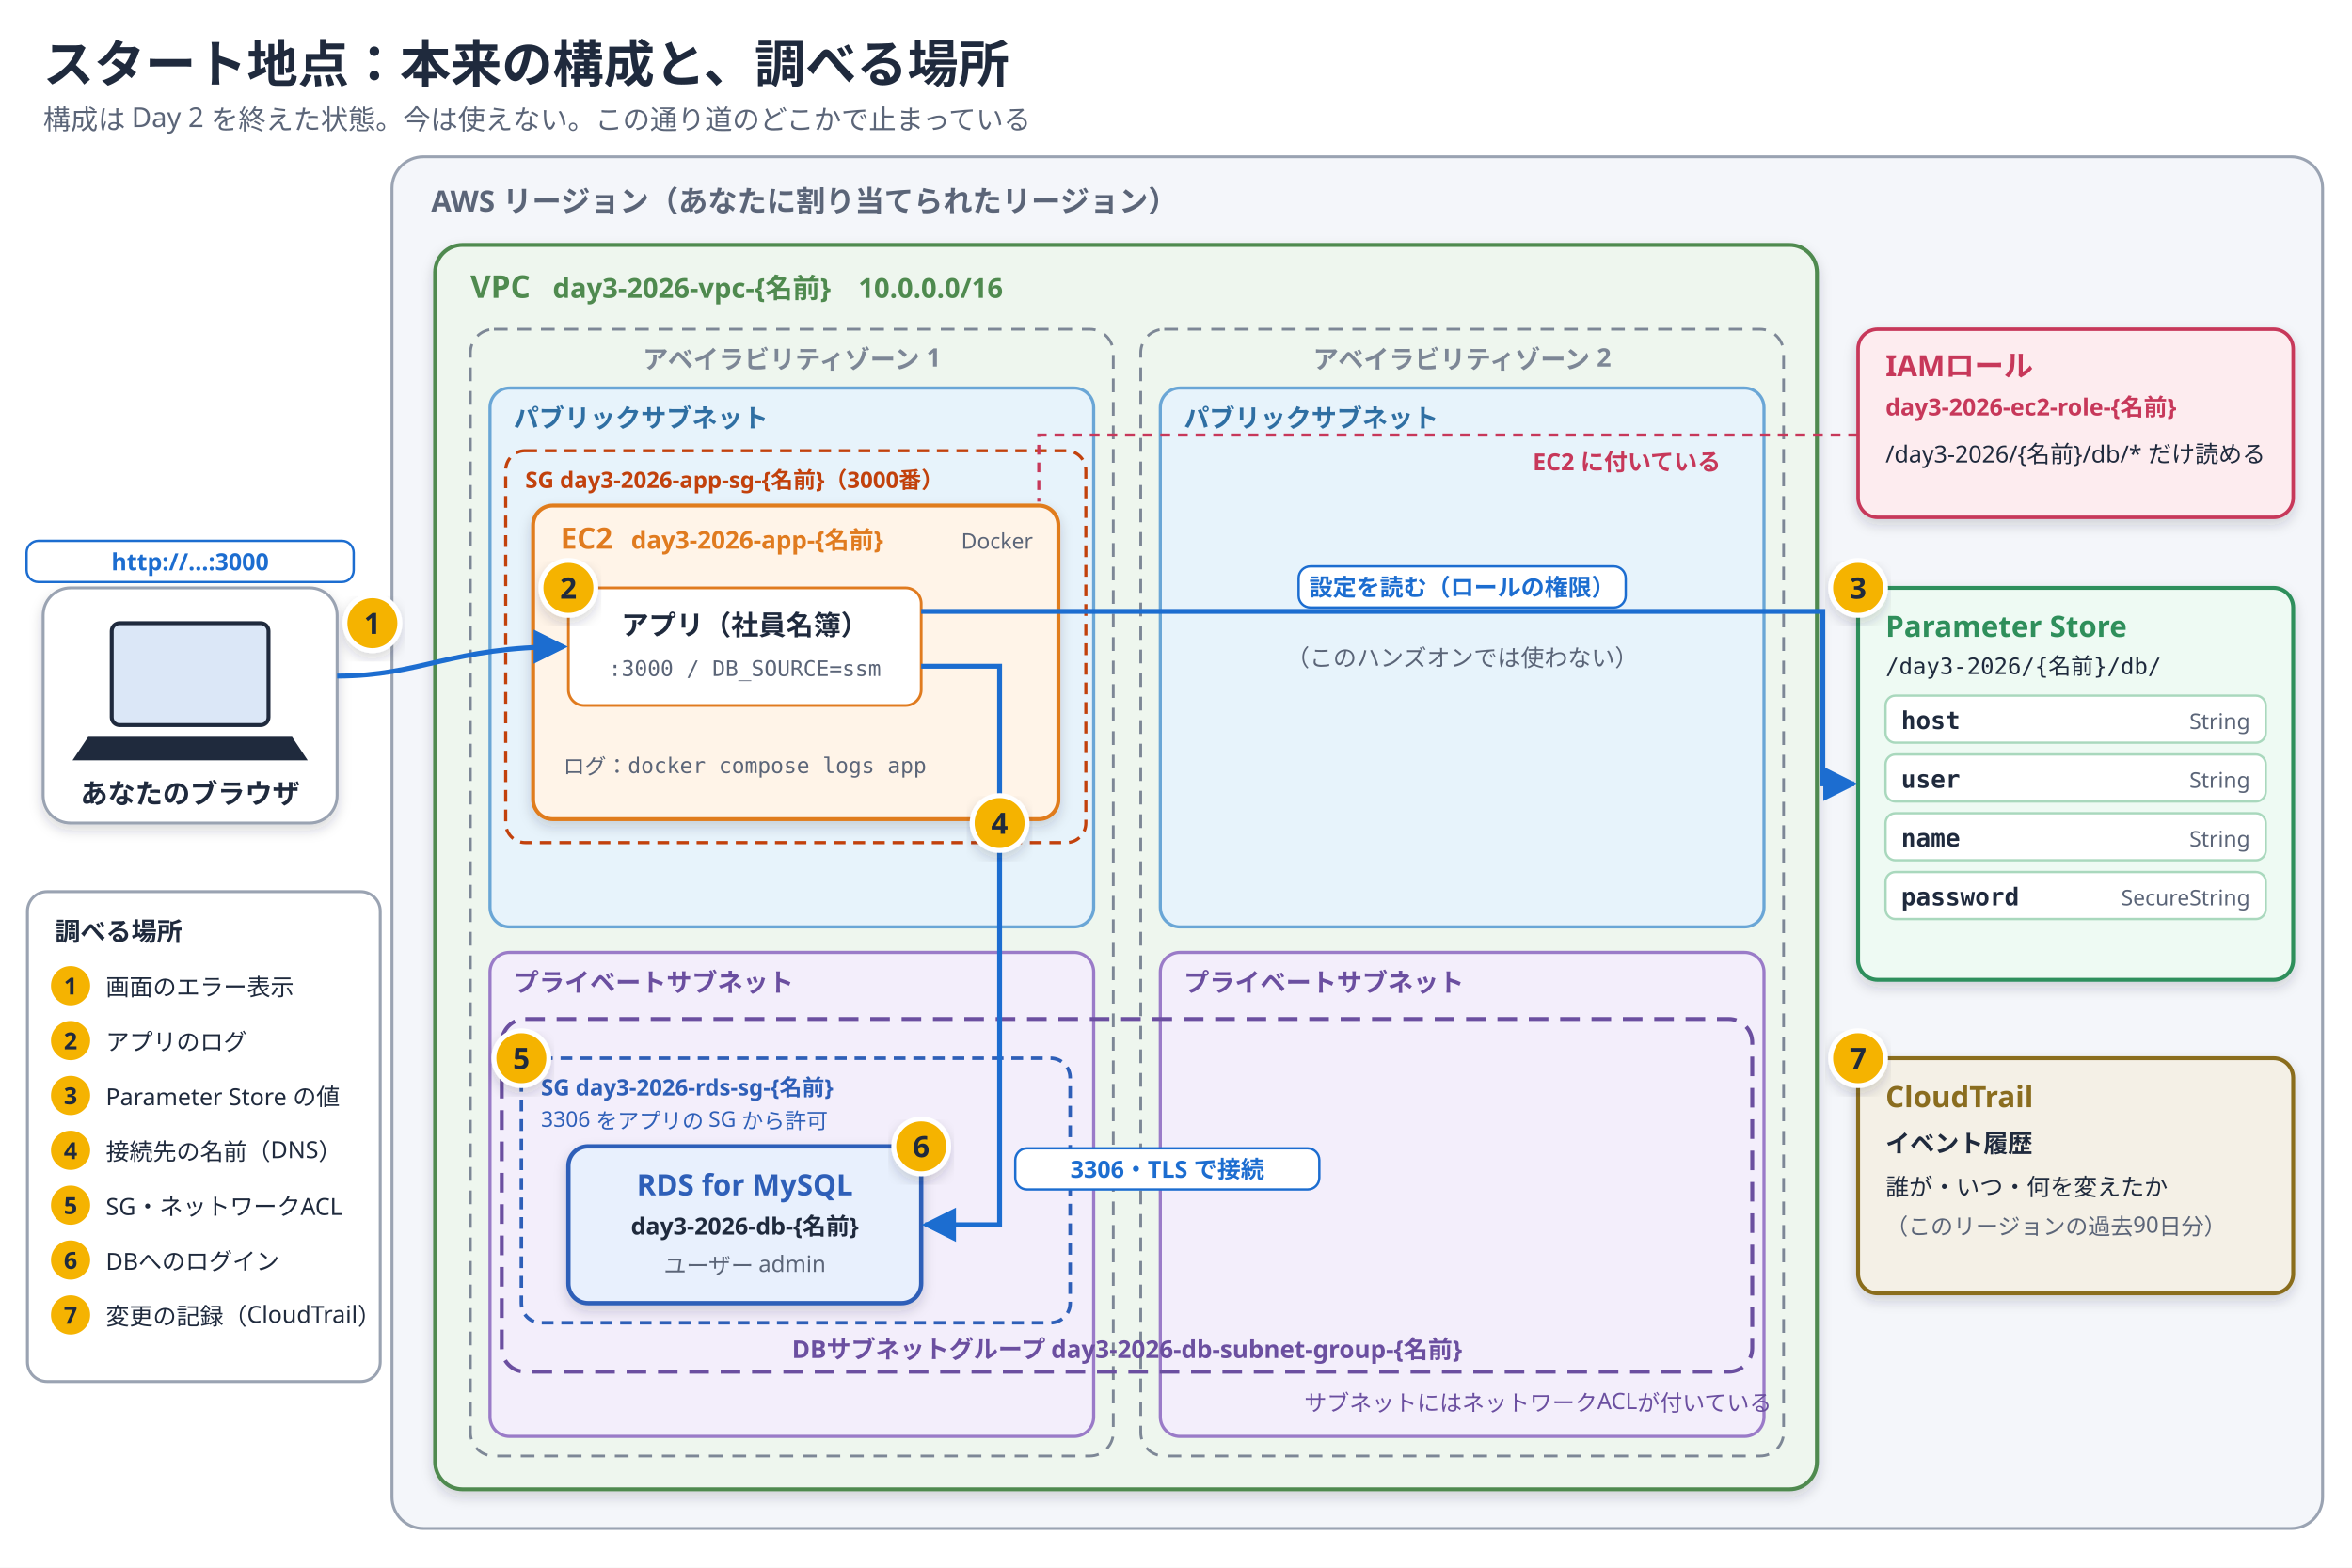
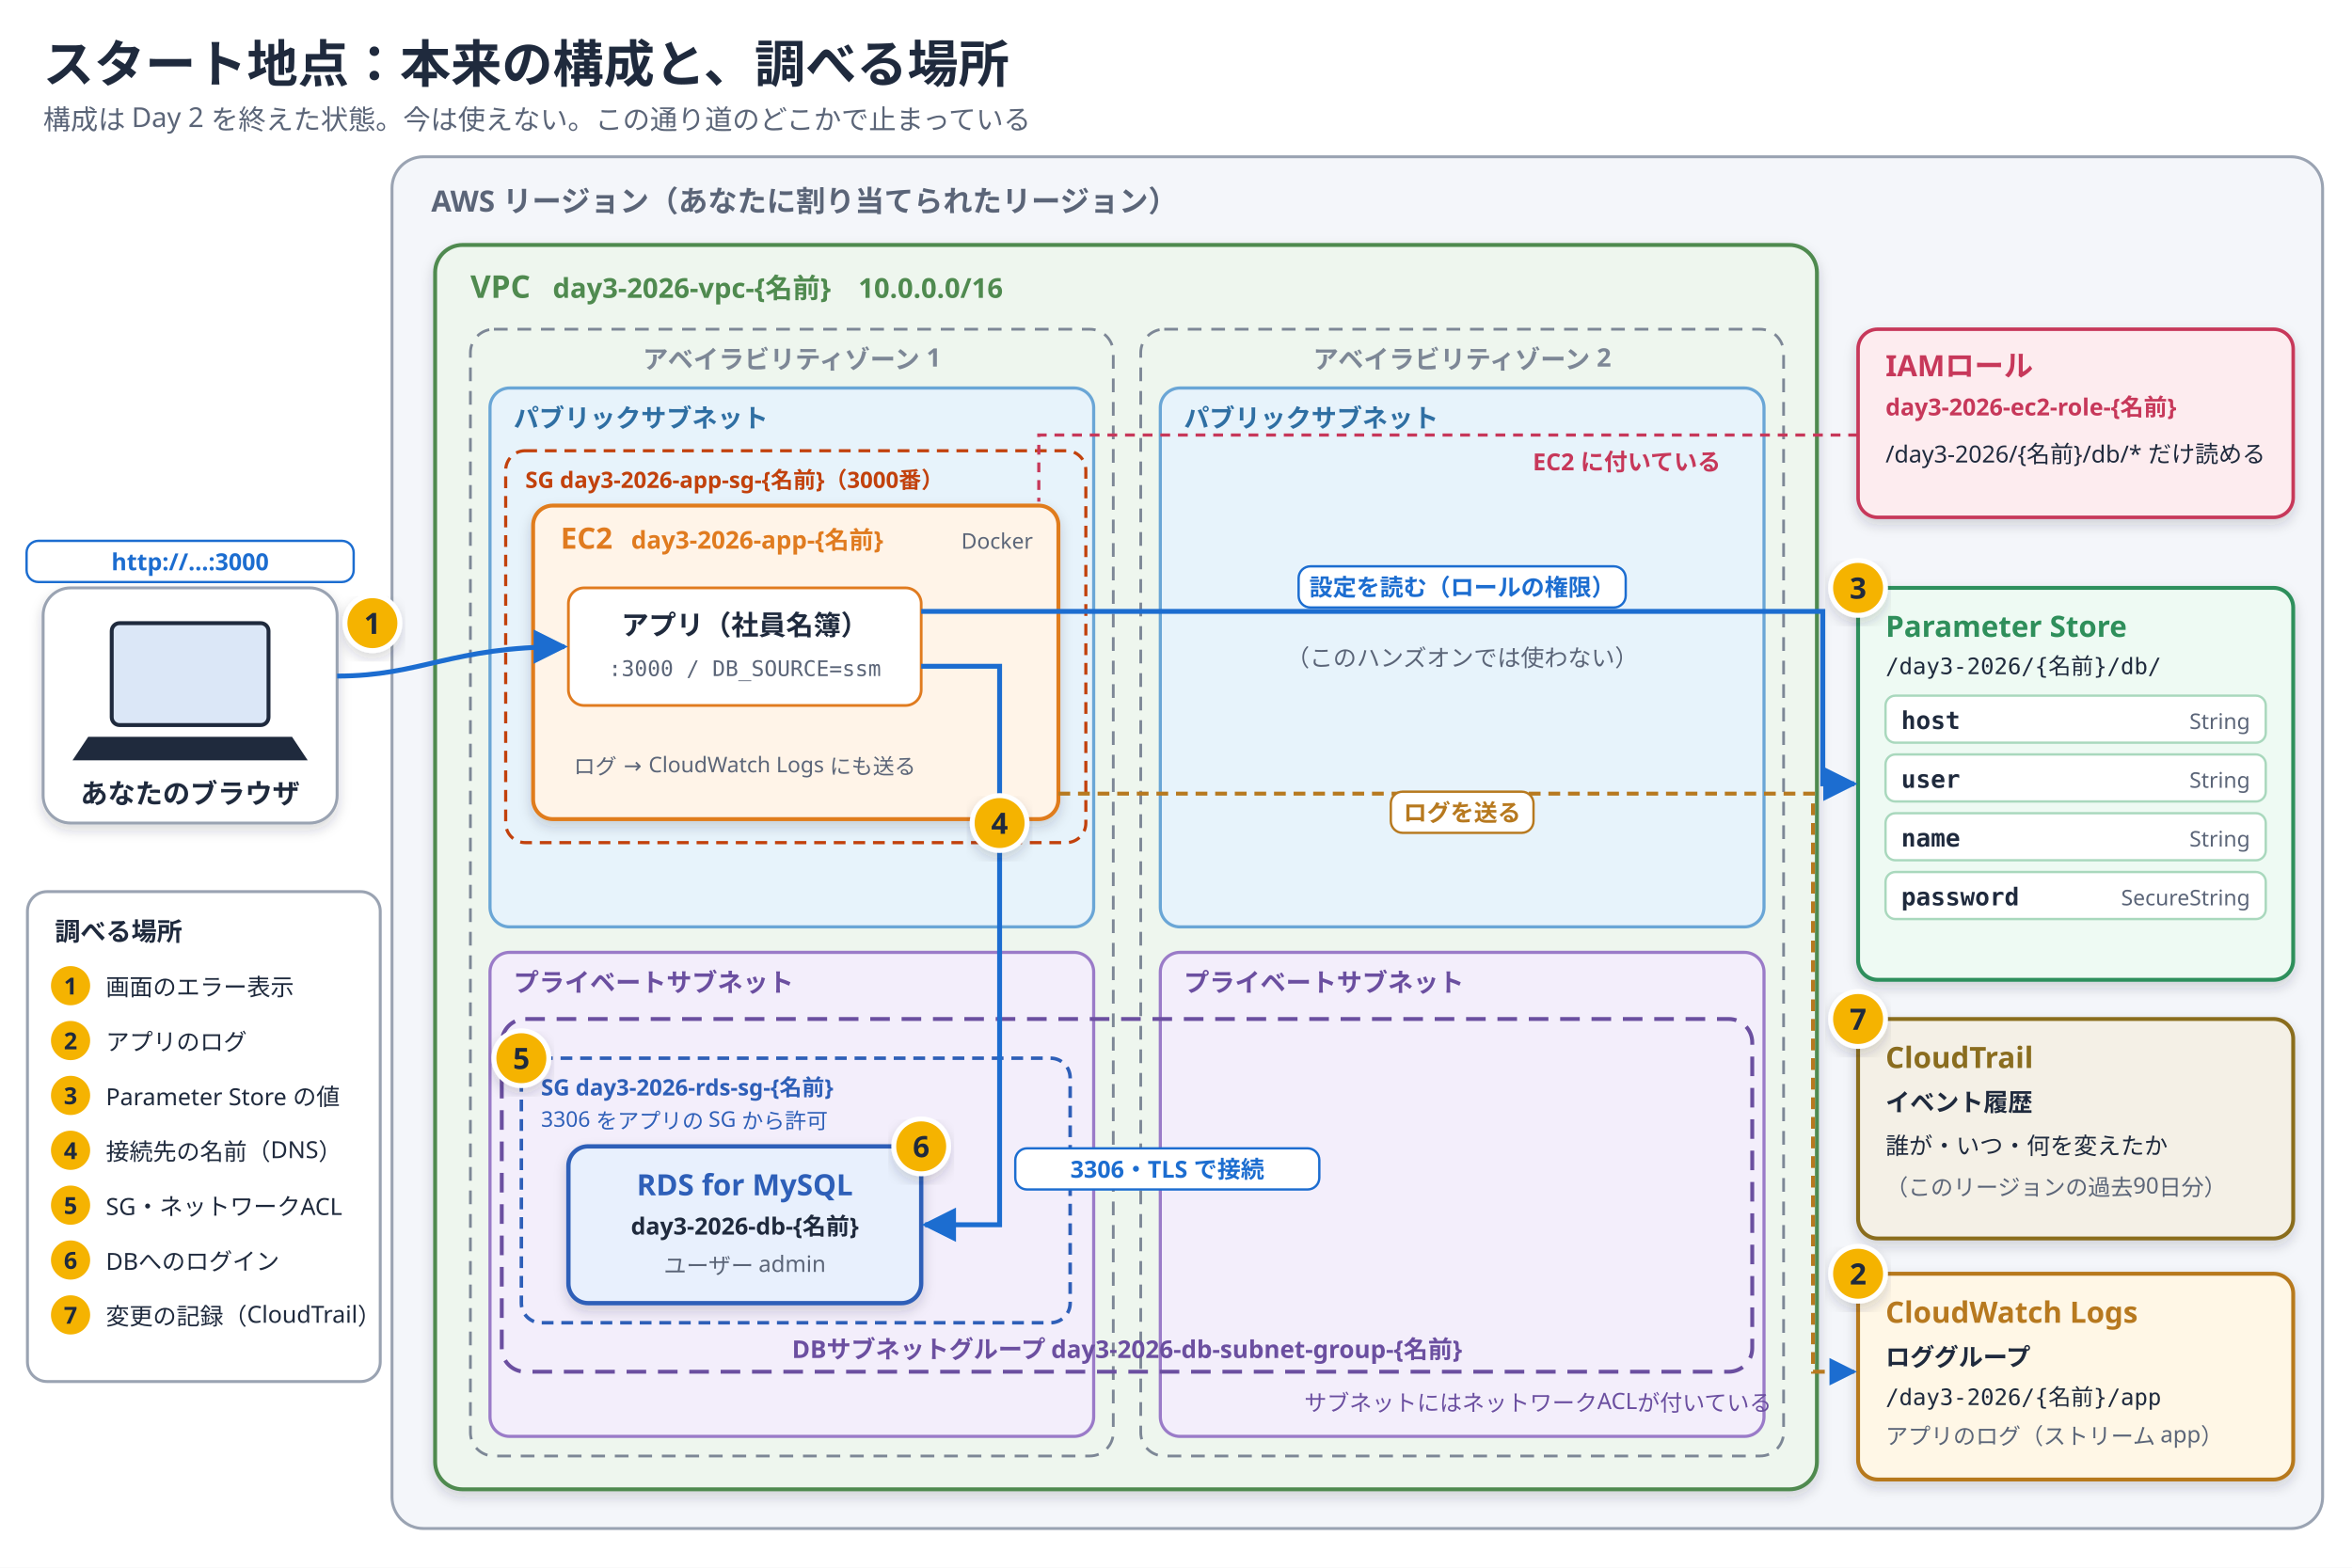
<svg xmlns="http://www.w3.org/2000/svg" viewBox="0 0 1200 800" width="1200" height="800" role="img" aria-label="スタート地点：本来の構成と、調べる場所">
  <defs>
    <filter id="shadow" x="-10%" y="-10%" width="120%" height="130%">
      <feDropShadow dx="0" dy="3" stdDeviation="3" flood-color="#1f2a3d" flood-opacity="0.18" />
    </filter>
    <marker id="arrow-flow" viewBox="0 0 10 10" refX="9" refY="5" markerWidth="7" markerHeight="7" orient="auto-start-reverse">
      <path d="M0,0 L10,5 L0,10 z" fill="#1c6dd0" />
    </marker>
  </defs>
  <rect width="1200" height="800" fill="#ffffff" />
  <text x="22" y="42" font-size="26" font-weight="800" fill="#1f2a3d" text-anchor="start" font-family="'Hiragino Sans','Noto Sans JP','Yu Gothic','Meiryo',sans-serif">スタート地点：本来の構成と、調べる場所</text>
  <text x="22" y="66" font-size="14" font-weight="400" fill="#5b6578" text-anchor="start" font-family="'Hiragino Sans','Noto Sans JP','Yu Gothic','Meiryo',sans-serif">構成は Day 2 を終えた状態。今は使えない。この通り道のどこかで止まっている</text>
  <rect x="200" y="80" width="985" height="700" rx="16" fill="#f4f6fa" stroke="#9aa3b2" stroke-width="1.5" />
  <text x="220" y="108" font-size="15" font-weight="700" fill="#5b6578" text-anchor="start" font-family="'Hiragino Sans','Noto Sans JP','Yu Gothic','Meiryo',sans-serif">AWS リージョン（あなたに割り当てられたリージョン）</text>
  <rect x="222" y="125" width="705" height="635" rx="14" fill="#eef6ee" stroke="#4f8a4f" stroke-width="2" filter="url(#shadow)" />
  <text x="240" y="152" font-size="16" font-weight="800" fill="#4f8a4f" text-anchor="start" font-family="'Hiragino Sans','Noto Sans JP','Yu Gothic','Meiryo',sans-serif">VPC</text>
  <text x="282" y="152" font-size="14" font-weight="600" fill="#4f8a4f" text-anchor="start" font-family="'Hiragino Sans','Noto Sans JP','Yu Gothic','Meiryo',sans-serif">day3-2026-vpc-{名前}　10.0.0.0/16</text>
  <rect x="240" y="168" width="328" height="575" rx="12" fill="none" stroke="#7d8796" stroke-width="1.4" stroke-dasharray="7 5" />
  <text x="404" y="188" font-size="13" font-weight="700" fill="#7d8796" text-anchor="middle" font-family="'Hiragino Sans','Noto Sans JP','Yu Gothic','Meiryo',sans-serif">アベイラビリティゾーン 1</text>
  <rect x="250" y="198" width="308" height="275" rx="10" fill="#e7f3fb" stroke="#6aa6d6" stroke-width="1.6" />
  <text x="262" y="218" font-size="13" font-weight="700" fill="#2f6fa3" text-anchor="start" font-family="'Hiragino Sans','Noto Sans JP','Yu Gothic','Meiryo',sans-serif">パブリックサブネット</text>
  <rect x="250" y="486" width="308" height="247" rx="10" fill="#f3eefb" stroke="#9a7bc8" stroke-width="1.6" />
  <text x="262" y="506" font-size="13" font-weight="700" fill="#6b4fa0" text-anchor="start" font-family="'Hiragino Sans','Noto Sans JP','Yu Gothic','Meiryo',sans-serif">プライベートサブネット</text>
  <rect x="582" y="168" width="328" height="575" rx="12" fill="none" stroke="#7d8796" stroke-width="1.4" stroke-dasharray="7 5" />
  <text x="746" y="188" font-size="13" font-weight="700" fill="#7d8796" text-anchor="middle" font-family="'Hiragino Sans','Noto Sans JP','Yu Gothic','Meiryo',sans-serif">アベイラビリティゾーン 2</text>
  <rect x="592" y="198" width="308" height="275" rx="10" fill="#e7f3fb" stroke="#6aa6d6" stroke-width="1.6" />
  <text x="604" y="218" font-size="13" font-weight="700" fill="#2f6fa3" text-anchor="start" font-family="'Hiragino Sans','Noto Sans JP','Yu Gothic','Meiryo',sans-serif">パブリックサブネット</text>
  <rect x="592" y="486" width="308" height="247" rx="10" fill="#f3eefb" stroke="#9a7bc8" stroke-width="1.6" />
  <text x="604" y="506" font-size="13" font-weight="700" fill="#6b4fa0" text-anchor="start" font-family="'Hiragino Sans','Noto Sans JP','Yu Gothic','Meiryo',sans-serif">プライベートサブネット</text>
  <text x="746" y="340" font-size="12" font-weight="400" fill="#5b6578" text-anchor="middle" font-family="'Hiragino Sans','Noto Sans JP','Yu Gothic','Meiryo',sans-serif">（このハンズオンでは使わない）</text>
  <text x="904" y="720" font-size="11.5" font-weight="400" fill="#6b4fa0" text-anchor="end" font-family="'Hiragino Sans','Noto Sans JP','Yu Gothic','Meiryo',sans-serif">サブネットにはネットワークACLが付いている</text>
  <rect x="258" y="230" width="296" height="200" rx="10" fill="none" stroke="#c2410c" stroke-width="1.6" stroke-dasharray="6 4" />
  <text x="268" y="249" font-size="11.5" font-weight="700" fill="#c2410c" text-anchor="start" font-family="'Hiragino Sans','Noto Sans JP','Yu Gothic','Meiryo',sans-serif">SG day3-2026-app-sg-{名前}（3000番）</text>
  <rect x="272" y="258" width="268" height="160" rx="10" fill="#fff4e8" stroke="#e07b1f" stroke-width="2" filter="url(#shadow)" />
  <text x="286" y="280" font-size="15" font-weight="800" fill="#e07b1f" text-anchor="start" font-family="'Hiragino Sans','Noto Sans JP','Yu Gothic','Meiryo',sans-serif">EC2</text>
  <text x="322" y="280" font-size="12.5" font-weight="600" fill="#e07b1f" text-anchor="start" font-family="'Hiragino Sans','Noto Sans JP','Yu Gothic','Meiryo',sans-serif">day3-2026-app-{名前}</text>
  <text x="527" y="280" font-size="11" font-weight="400" fill="#5b6578" text-anchor="end" font-family="'Hiragino Sans','Noto Sans JP','Yu Gothic','Meiryo',sans-serif">Docker</text>
  <rect x="290" y="300" width="180" height="60" rx="8" fill="#fff" stroke="#e07b1f" stroke-width="1.4" />
  <text x="380" y="324" font-size="14" font-weight="700" fill="#1f2a3d" text-anchor="middle" font-family="'Hiragino Sans','Noto Sans JP','Yu Gothic','Meiryo',sans-serif">アプリ（社員名簿）</text>
  <text x="380" y="345" font-size="11" font-weight="400" fill="#5b6578" text-anchor="middle" font-family="ui-monospace,'SFMono-Regular',Menlo,Consolas,monospace">:3000 / DB_SOURCE=ssm</text>
-   <text x="380" y="395" font-size="11" font-weight="400" fill="#5b6578" text-anchor="middle" font-family="ui-monospace,'SFMono-Regular',Menlo,Consolas,monospace">ログ：docker compose logs app</text>
+   <text x="380" y="395" font-size="11" font-weight="400" fill="#5b6578" text-anchor="middle" font-family="'Hiragino Sans','Noto Sans JP','Yu Gothic','Meiryo',sans-serif">ログ → CloudWatch Logs にも送る</text>
  <rect x="256" y="520" width="638" height="180" rx="12" fill="none" stroke="#6b4fa0" stroke-width="2" stroke-dasharray="10 6" />
  <text x="575" y="693" font-size="12.5" font-weight="700" fill="#6b4fa0" text-anchor="middle" font-family="'Hiragino Sans','Noto Sans JP','Yu Gothic','Meiryo',sans-serif">DBサブネットグループ day3-2026-db-subnet-group-{名前}</text>
  <rect x="266" y="540" width="280" height="135" rx="10" fill="none" stroke="#2e5fb8" stroke-width="1.8" stroke-dasharray="6 4" />
  <text x="276" y="559" font-size="11.5" font-weight="700" fill="#2e5fb8" text-anchor="start" font-family="'Hiragino Sans','Noto Sans JP','Yu Gothic','Meiryo',sans-serif">SG day3-2026-rds-sg-{名前}</text>
  <text x="276" y="575" font-size="11" font-weight="400" fill="#2e5fb8" text-anchor="start" font-family="'Hiragino Sans','Noto Sans JP','Yu Gothic','Meiryo',sans-serif">3306 をアプリの SG から許可</text>
  <rect x="290" y="585" width="180" height="80" rx="10" fill="#e8f0fd" stroke="#2e5fb8" stroke-width="2.2" filter="url(#shadow)" />
  <text x="380" y="610" font-size="15" font-weight="800" fill="#2e5fb8" text-anchor="middle" font-family="'Hiragino Sans','Noto Sans JP','Yu Gothic','Meiryo',sans-serif">RDS for MySQL</text>
  <text x="380" y="630" font-size="12" font-weight="600" fill="#1f2a3d" text-anchor="middle" font-family="'Hiragino Sans','Noto Sans JP','Yu Gothic','Meiryo',sans-serif">day3-2026-db-{名前}</text>
  <text x="380" y="650" font-size="11.5" font-weight="400" fill="#5b6578" text-anchor="middle" font-family="'Hiragino Sans','Noto Sans JP','Yu Gothic','Meiryo',sans-serif">ユーザー admin</text>
  <rect x="948" y="168" width="222" height="96" rx="10" fill="#fdecef" stroke="#c7385a" stroke-width="1.8" filter="url(#shadow)" />
  <text x="962" y="192" font-size="15" font-weight="800" fill="#c7385a" text-anchor="start" font-family="'Hiragino Sans','Noto Sans JP','Yu Gothic','Meiryo',sans-serif">IAMロール</text>
  <text x="962" y="212" font-size="12" font-weight="600" fill="#c7385a" text-anchor="start" font-family="'Hiragino Sans','Noto Sans JP','Yu Gothic','Meiryo',sans-serif">day3-2026-ec2-role-{名前}</text>
  <text x="962" y="236" font-size="12" font-weight="400" fill="#1f2a3d" text-anchor="start" font-family="'Hiragino Sans','Noto Sans JP','Yu Gothic','Meiryo',sans-serif">/day3-2026/{名前}/db/* だけ読める</text>
  <path d="M948 222 H530 V256" fill="none" stroke="#c7385a" stroke-width="1.6" stroke-dasharray="5 4" />
  <text x="830" y="240" font-size="12" font-weight="700" fill="#c7385a" text-anchor="middle" font-family="'Hiragino Sans','Noto Sans JP','Yu Gothic','Meiryo',sans-serif">EC2 に付いている</text>
  <rect x="948" y="300" width="222" height="200" rx="10" fill="#eefaf3" stroke="#2f8f5b" stroke-width="2" filter="url(#shadow)" />
  <text x="962" y="325" font-size="15" font-weight="800" fill="#2f8f5b" text-anchor="start" font-family="'Hiragino Sans','Noto Sans JP','Yu Gothic','Meiryo',sans-serif">Parameter Store</text>
  <text x="962" y="344" font-size="11.5" font-weight="400" fill="#1f2a3d" text-anchor="start" font-family="ui-monospace,'SFMono-Regular',Menlo,Consolas,monospace">/day3-2026/{名前}/db/</text>
  <rect x="962" y="355" width="194" height="24" rx="5" fill="#fff" stroke="#a9d8bd" stroke-width="1.2" />
  <text x="970" y="372" font-size="12.5" font-weight="700" fill="#1f2a3d" text-anchor="start" font-family="ui-monospace,'SFMono-Regular',Menlo,Consolas,monospace">host</text>
  <text x="1148" y="372" font-size="11" font-weight="400" fill="#5b6578" text-anchor="end" font-family="'Hiragino Sans','Noto Sans JP','Yu Gothic','Meiryo',sans-serif">String</text>
  <rect x="962" y="385" width="194" height="24" rx="5" fill="#fff" stroke="#a9d8bd" stroke-width="1.2" />
  <text x="970" y="402" font-size="12.5" font-weight="700" fill="#1f2a3d" text-anchor="start" font-family="ui-monospace,'SFMono-Regular',Menlo,Consolas,monospace">user</text>
  <text x="1148" y="402" font-size="11" font-weight="400" fill="#5b6578" text-anchor="end" font-family="'Hiragino Sans','Noto Sans JP','Yu Gothic','Meiryo',sans-serif">String</text>
  <rect x="962" y="415" width="194" height="24" rx="5" fill="#fff" stroke="#a9d8bd" stroke-width="1.2" />
  <text x="970" y="432" font-size="12.5" font-weight="700" fill="#1f2a3d" text-anchor="start" font-family="ui-monospace,'SFMono-Regular',Menlo,Consolas,monospace">name</text>
  <text x="1148" y="432" font-size="11" font-weight="400" fill="#5b6578" text-anchor="end" font-family="'Hiragino Sans','Noto Sans JP','Yu Gothic','Meiryo',sans-serif">String</text>
  <rect x="962" y="445" width="194" height="24" rx="5" fill="#fff" stroke="#a9d8bd" stroke-width="1.2" />
  <text x="970" y="462" font-size="12.5" font-weight="700" fill="#1f2a3d" text-anchor="start" font-family="ui-monospace,'SFMono-Regular',Menlo,Consolas,monospace">password</text>
  <text x="1148" y="462" font-size="11" font-weight="400" fill="#5b6578" text-anchor="end" font-family="'Hiragino Sans','Noto Sans JP','Yu Gothic','Meiryo',sans-serif">SecureString</text>
-   <rect x="948" y="540" width="222" height="120" rx="10" fill="#f4f0e6" stroke="#8a6d1f" stroke-width="2" filter="url(#shadow)" />
-   <text x="962" y="565" font-size="15" font-weight="800" fill="#8a6d1f" text-anchor="start" font-family="'Hiragino Sans','Noto Sans JP','Yu Gothic','Meiryo',sans-serif">CloudTrail</text>
-   <text x="962" y="588" font-size="12.5" font-weight="700" fill="#1f2a3d" text-anchor="start" font-family="'Hiragino Sans','Noto Sans JP','Yu Gothic','Meiryo',sans-serif">イベント履歴</text>
-   <text x="962" y="610" font-size="12" font-weight="400" fill="#1f2a3d" text-anchor="start" font-family="'Hiragino Sans','Noto Sans JP','Yu Gothic','Meiryo',sans-serif">誰が・いつ・何を変えたか</text>
-   <text x="962" y="630" font-size="11.5" font-weight="400" fill="#5b6578" text-anchor="start" font-family="'Hiragino Sans','Noto Sans JP','Yu Gothic','Meiryo',sans-serif">（このリージョンの過去90日分）</text>
+   <rect x="948" y="520" width="222" height="112" rx="10" fill="#f4f0e6" stroke="#8a6d1f" stroke-width="2" filter="url(#shadow)" />
+   <text x="962" y="545" font-size="15" font-weight="800" fill="#8a6d1f" text-anchor="start" font-family="'Hiragino Sans','Noto Sans JP','Yu Gothic','Meiryo',sans-serif">CloudTrail</text>
+   <text x="962" y="567" font-size="12.5" font-weight="700" fill="#1f2a3d" text-anchor="start" font-family="'Hiragino Sans','Noto Sans JP','Yu Gothic','Meiryo',sans-serif">イベント履歴</text>
+   <text x="962" y="589" font-size="12" font-weight="400" fill="#1f2a3d" text-anchor="start" font-family="'Hiragino Sans','Noto Sans JP','Yu Gothic','Meiryo',sans-serif">誰が・いつ・何を変えたか</text>
+   <text x="962" y="610" font-size="11.5" font-weight="400" fill="#5b6578" text-anchor="start" font-family="'Hiragino Sans','Noto Sans JP','Yu Gothic','Meiryo',sans-serif">（このリージョンの過去90日分）</text>
  <rect x="22" y="300" width="150" height="120" rx="14" fill="#fff" stroke="#9aa3b2" stroke-width="1.5" filter="url(#shadow)" />
  <rect x="57" y="318" width="80" height="52" rx="4" fill="#dbe7f7" stroke="#1f2a3d" stroke-width="2" />
  <path d="M45 376 H149 L157 388 H37 Z" fill="#1f2a3d" />
  <text x="97" y="410" font-size="14" font-weight="700" fill="#1f2a3d" text-anchor="middle" font-family="'Hiragino Sans','Noto Sans JP','Yu Gothic','Meiryo',sans-serif">あなたのブラウザ</text>
  <path d="M172 345 C 215 345, 230 330, 288 330" fill="none" stroke="#1c6dd0" stroke-width="2.5" marker-end="url(#arrow-flow)" />
  <rect x="13.56" y="276" width="166.88" height="21" rx="6" fill="#fff" stroke="#1c6dd0" stroke-width="1.2" />
  <text x="97" y="291" font-size="12" font-weight="700" fill="#1c6dd0" text-anchor="middle" font-family="'Hiragino Sans','Noto Sans JP','Yu Gothic','Meiryo',sans-serif">http://…:3000</text>
  <path d="M470 312 H930 V400 H946" fill="none" stroke="#1c6dd0" stroke-width="2.5" marker-end="url(#arrow-flow)" />
  <rect x="662.56" y="289" width="166.88" height="21" rx="6" fill="#fff" stroke="#1c6dd0" stroke-width="1.2" />
  <text x="746" y="304" font-size="12" font-weight="700" fill="#1c6dd0" text-anchor="middle" font-family="'Hiragino Sans','Noto Sans JP','Yu Gothic','Meiryo',sans-serif">設定を読む（ロールの権限）</text>
  <path d="M470 340 H510 V625 H472" fill="none" stroke="#1c6dd0" stroke-width="2.5" marker-end="url(#arrow-flow)" />
  <rect x="518" y="586" width="155.12" height="21" rx="6" fill="#fff" stroke="#1c6dd0" stroke-width="1.2" />
  <text x="595.56" y="601" font-size="12" font-weight="700" fill="#1c6dd0" text-anchor="middle" font-family="'Hiragino Sans','Noto Sans JP','Yu Gothic','Meiryo',sans-serif">3306・TLS で接続</text>
+   <rect x="948" y="650" width="222" height="105" rx="10" fill="#fff7e6" stroke="#b7791f" stroke-width="2" filter="url(#shadow)" />
+   <text x="962" y="675" font-size="15" font-weight="800" fill="#b7791f" text-anchor="start" font-family="'Hiragino Sans','Noto Sans JP','Yu Gothic','Meiryo',sans-serif">CloudWatch Logs</text>
+   <text x="962" y="697" font-size="12.5" font-weight="700" fill="#1f2a3d" text-anchor="start" font-family="'Hiragino Sans','Noto Sans JP','Yu Gothic','Meiryo',sans-serif">ロググループ</text>
+   <text x="962" y="717" font-size="11.5" font-weight="400" fill="#1f2a3d" text-anchor="start" font-family="ui-monospace,'SFMono-Regular',Menlo,Consolas,monospace">/day3-2026/{名前}/app</text>
+   <text x="962" y="737" font-size="11.5" font-weight="400" fill="#5b6578" text-anchor="start" font-family="'Hiragino Sans','Noto Sans JP','Yu Gothic','Meiryo',sans-serif">アプリのログ（ストリーム app）</text>
+   <path d="M540 405 H925 V700 H946" fill="none" stroke="#b7791f" stroke-width="2" stroke-dasharray="6 4" marker-end="url(#arrow-flow)" />
+   <rect x="709.6" y="404" width="72.8" height="21" rx="6" fill="#fff" stroke="#b7791f" stroke-width="1.2" />
+   <text x="746" y="419" font-size="12" font-weight="700" fill="#b7791f" text-anchor="middle" font-family="'Hiragino Sans','Noto Sans JP','Yu Gothic','Meiryo',sans-serif">ログを送る</text>
  <circle cx="190" cy="318" r="14" fill="#f5b301" stroke="#fff" stroke-width="2.5" filter="url(#shadow)" />
  <text x="190" y="323.5" font-size="15" font-weight="800" fill="#1f2a3d" text-anchor="middle" font-family="'Hiragino Sans','Noto Sans JP','Yu Gothic','Meiryo',sans-serif">1</text>
-   <circle cx="290" cy="300" r="14" fill="#f5b301" stroke="#fff" stroke-width="2.5" filter="url(#shadow)" />
-   <text x="290" y="305.5" font-size="15" font-weight="800" fill="#1f2a3d" text-anchor="middle" font-family="'Hiragino Sans','Noto Sans JP','Yu Gothic','Meiryo',sans-serif">2</text>
+   <circle cx="948" cy="650" r="14" fill="#f5b301" stroke="#fff" stroke-width="2.5" filter="url(#shadow)" />
+   <text x="948" y="655.5" font-size="15" font-weight="800" fill="#1f2a3d" text-anchor="middle" font-family="'Hiragino Sans','Noto Sans JP','Yu Gothic','Meiryo',sans-serif">2</text>
  <circle cx="948" cy="300" r="14" fill="#f5b301" stroke="#fff" stroke-width="2.5" filter="url(#shadow)" />
  <text x="948" y="305.5" font-size="15" font-weight="800" fill="#1f2a3d" text-anchor="middle" font-family="'Hiragino Sans','Noto Sans JP','Yu Gothic','Meiryo',sans-serif">3</text>
  <circle cx="510" cy="420" r="14" fill="#f5b301" stroke="#fff" stroke-width="2.5" filter="url(#shadow)" />
  <text x="510" y="425.5" font-size="15" font-weight="800" fill="#1f2a3d" text-anchor="middle" font-family="'Hiragino Sans','Noto Sans JP','Yu Gothic','Meiryo',sans-serif">4</text>
  <circle cx="266" cy="540" r="14" fill="#f5b301" stroke="#fff" stroke-width="2.5" filter="url(#shadow)" />
  <text x="266" y="545.5" font-size="15" font-weight="800" fill="#1f2a3d" text-anchor="middle" font-family="'Hiragino Sans','Noto Sans JP','Yu Gothic','Meiryo',sans-serif">5</text>
  <circle cx="470" cy="585" r="14" fill="#f5b301" stroke="#fff" stroke-width="2.5" filter="url(#shadow)" />
  <text x="470" y="590.5" font-size="15" font-weight="800" fill="#1f2a3d" text-anchor="middle" font-family="'Hiragino Sans','Noto Sans JP','Yu Gothic','Meiryo',sans-serif">6</text>
-   <circle cx="948" cy="540" r="14" fill="#f5b301" stroke="#fff" stroke-width="2.5" filter="url(#shadow)" />
-   <text x="948" y="545.5" font-size="15" font-weight="800" fill="#1f2a3d" text-anchor="middle" font-family="'Hiragino Sans','Noto Sans JP','Yu Gothic','Meiryo',sans-serif">7</text>
+   <circle cx="948" cy="520" r="14" fill="#f5b301" stroke="#fff" stroke-width="2.5" filter="url(#shadow)" />
+   <text x="948" y="525.5" font-size="15" font-weight="800" fill="#1f2a3d" text-anchor="middle" font-family="'Hiragino Sans','Noto Sans JP','Yu Gothic','Meiryo',sans-serif">7</text>
  <rect x="14" y="455" width="180" height="250" rx="10" fill="#fff" stroke="#9aa3b2" stroke-width="1.5" />
  <text x="28" y="480" font-size="13" font-weight="800" fill="#1f2a3d" text-anchor="start" font-family="'Hiragino Sans','Noto Sans JP','Yu Gothic','Meiryo',sans-serif">調べる場所</text>
  <circle cx="36" cy="503" r="10" fill="#f5b301" />
  <text x="36" y="507.5" font-size="12" font-weight="800" fill="#1f2a3d" text-anchor="middle" font-family="'Hiragino Sans','Noto Sans JP','Yu Gothic','Meiryo',sans-serif">1</text>
  <text x="54" y="508" font-size="12" font-weight="400" fill="#1f2a3d" text-anchor="start" font-family="'Hiragino Sans','Noto Sans JP','Yu Gothic','Meiryo',sans-serif">画面のエラー表示</text>
  <circle cx="36" cy="531" r="10" fill="#f5b301" />
  <text x="36" y="535.5" font-size="12" font-weight="800" fill="#1f2a3d" text-anchor="middle" font-family="'Hiragino Sans','Noto Sans JP','Yu Gothic','Meiryo',sans-serif">2</text>
  <text x="54" y="536" font-size="12" font-weight="400" fill="#1f2a3d" text-anchor="start" font-family="'Hiragino Sans','Noto Sans JP','Yu Gothic','Meiryo',sans-serif">アプリのログ</text>
  <circle cx="36" cy="559" r="10" fill="#f5b301" />
  <text x="36" y="563.5" font-size="12" font-weight="800" fill="#1f2a3d" text-anchor="middle" font-family="'Hiragino Sans','Noto Sans JP','Yu Gothic','Meiryo',sans-serif">3</text>
  <text x="54" y="564" font-size="12" font-weight="400" fill="#1f2a3d" text-anchor="start" font-family="'Hiragino Sans','Noto Sans JP','Yu Gothic','Meiryo',sans-serif">Parameter Store の値</text>
  <circle cx="36" cy="587" r="10" fill="#f5b301" />
  <text x="36" y="591.5" font-size="12" font-weight="800" fill="#1f2a3d" text-anchor="middle" font-family="'Hiragino Sans','Noto Sans JP','Yu Gothic','Meiryo',sans-serif">4</text>
  <text x="54" y="592" font-size="12" font-weight="400" fill="#1f2a3d" text-anchor="start" font-family="'Hiragino Sans','Noto Sans JP','Yu Gothic','Meiryo',sans-serif">接続先の名前（DNS）</text>
  <circle cx="36" cy="615" r="10" fill="#f5b301" />
  <text x="36" y="619.5" font-size="12" font-weight="800" fill="#1f2a3d" text-anchor="middle" font-family="'Hiragino Sans','Noto Sans JP','Yu Gothic','Meiryo',sans-serif">5</text>
  <text x="54" y="620" font-size="12" font-weight="400" fill="#1f2a3d" text-anchor="start" font-family="'Hiragino Sans','Noto Sans JP','Yu Gothic','Meiryo',sans-serif">SG・ネットワークACL</text>
  <circle cx="36" cy="643" r="10" fill="#f5b301" />
  <text x="36" y="647.5" font-size="12" font-weight="800" fill="#1f2a3d" text-anchor="middle" font-family="'Hiragino Sans','Noto Sans JP','Yu Gothic','Meiryo',sans-serif">6</text>
  <text x="54" y="648" font-size="12" font-weight="400" fill="#1f2a3d" text-anchor="start" font-family="'Hiragino Sans','Noto Sans JP','Yu Gothic','Meiryo',sans-serif">DBへのログイン</text>
  <circle cx="36" cy="671" r="10" fill="#f5b301" />
  <text x="36" y="675.5" font-size="12" font-weight="800" fill="#1f2a3d" text-anchor="middle" font-family="'Hiragino Sans','Noto Sans JP','Yu Gothic','Meiryo',sans-serif">7</text>
  <text x="54" y="676" font-size="12" font-weight="400" fill="#1f2a3d" text-anchor="start" font-family="'Hiragino Sans','Noto Sans JP','Yu Gothic','Meiryo',sans-serif">変更の記録（CloudTrail）</text>
</svg>
